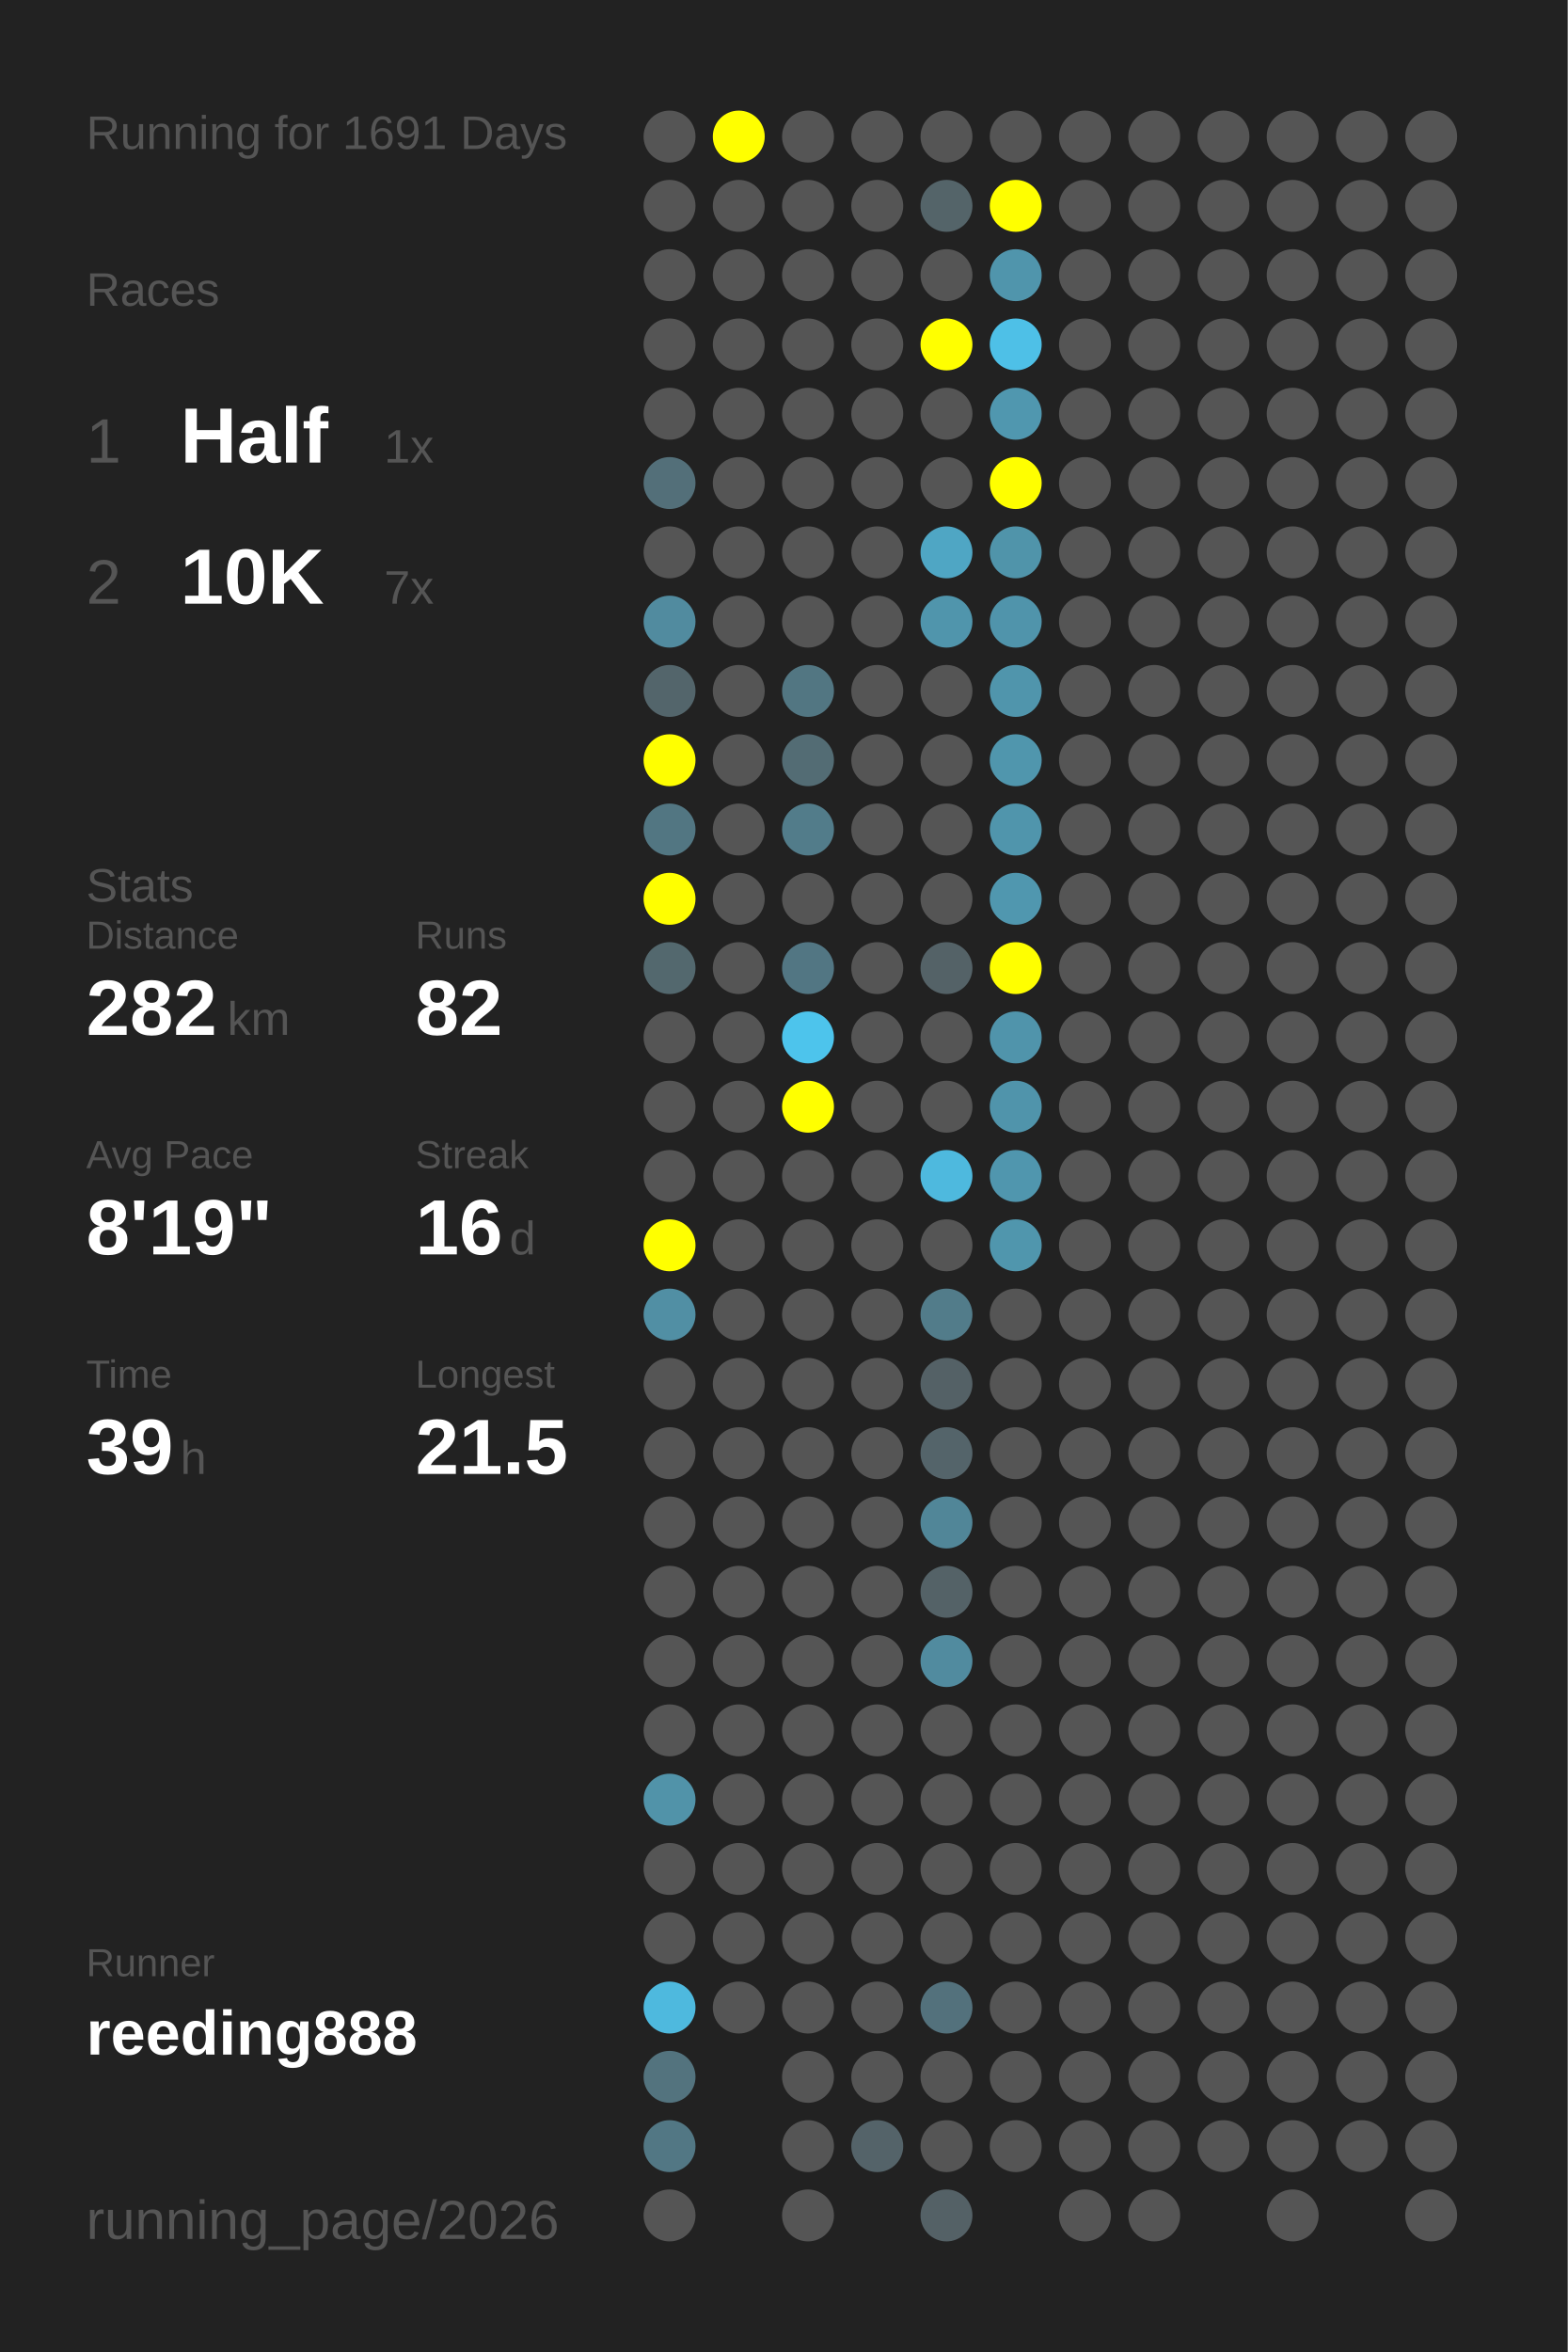
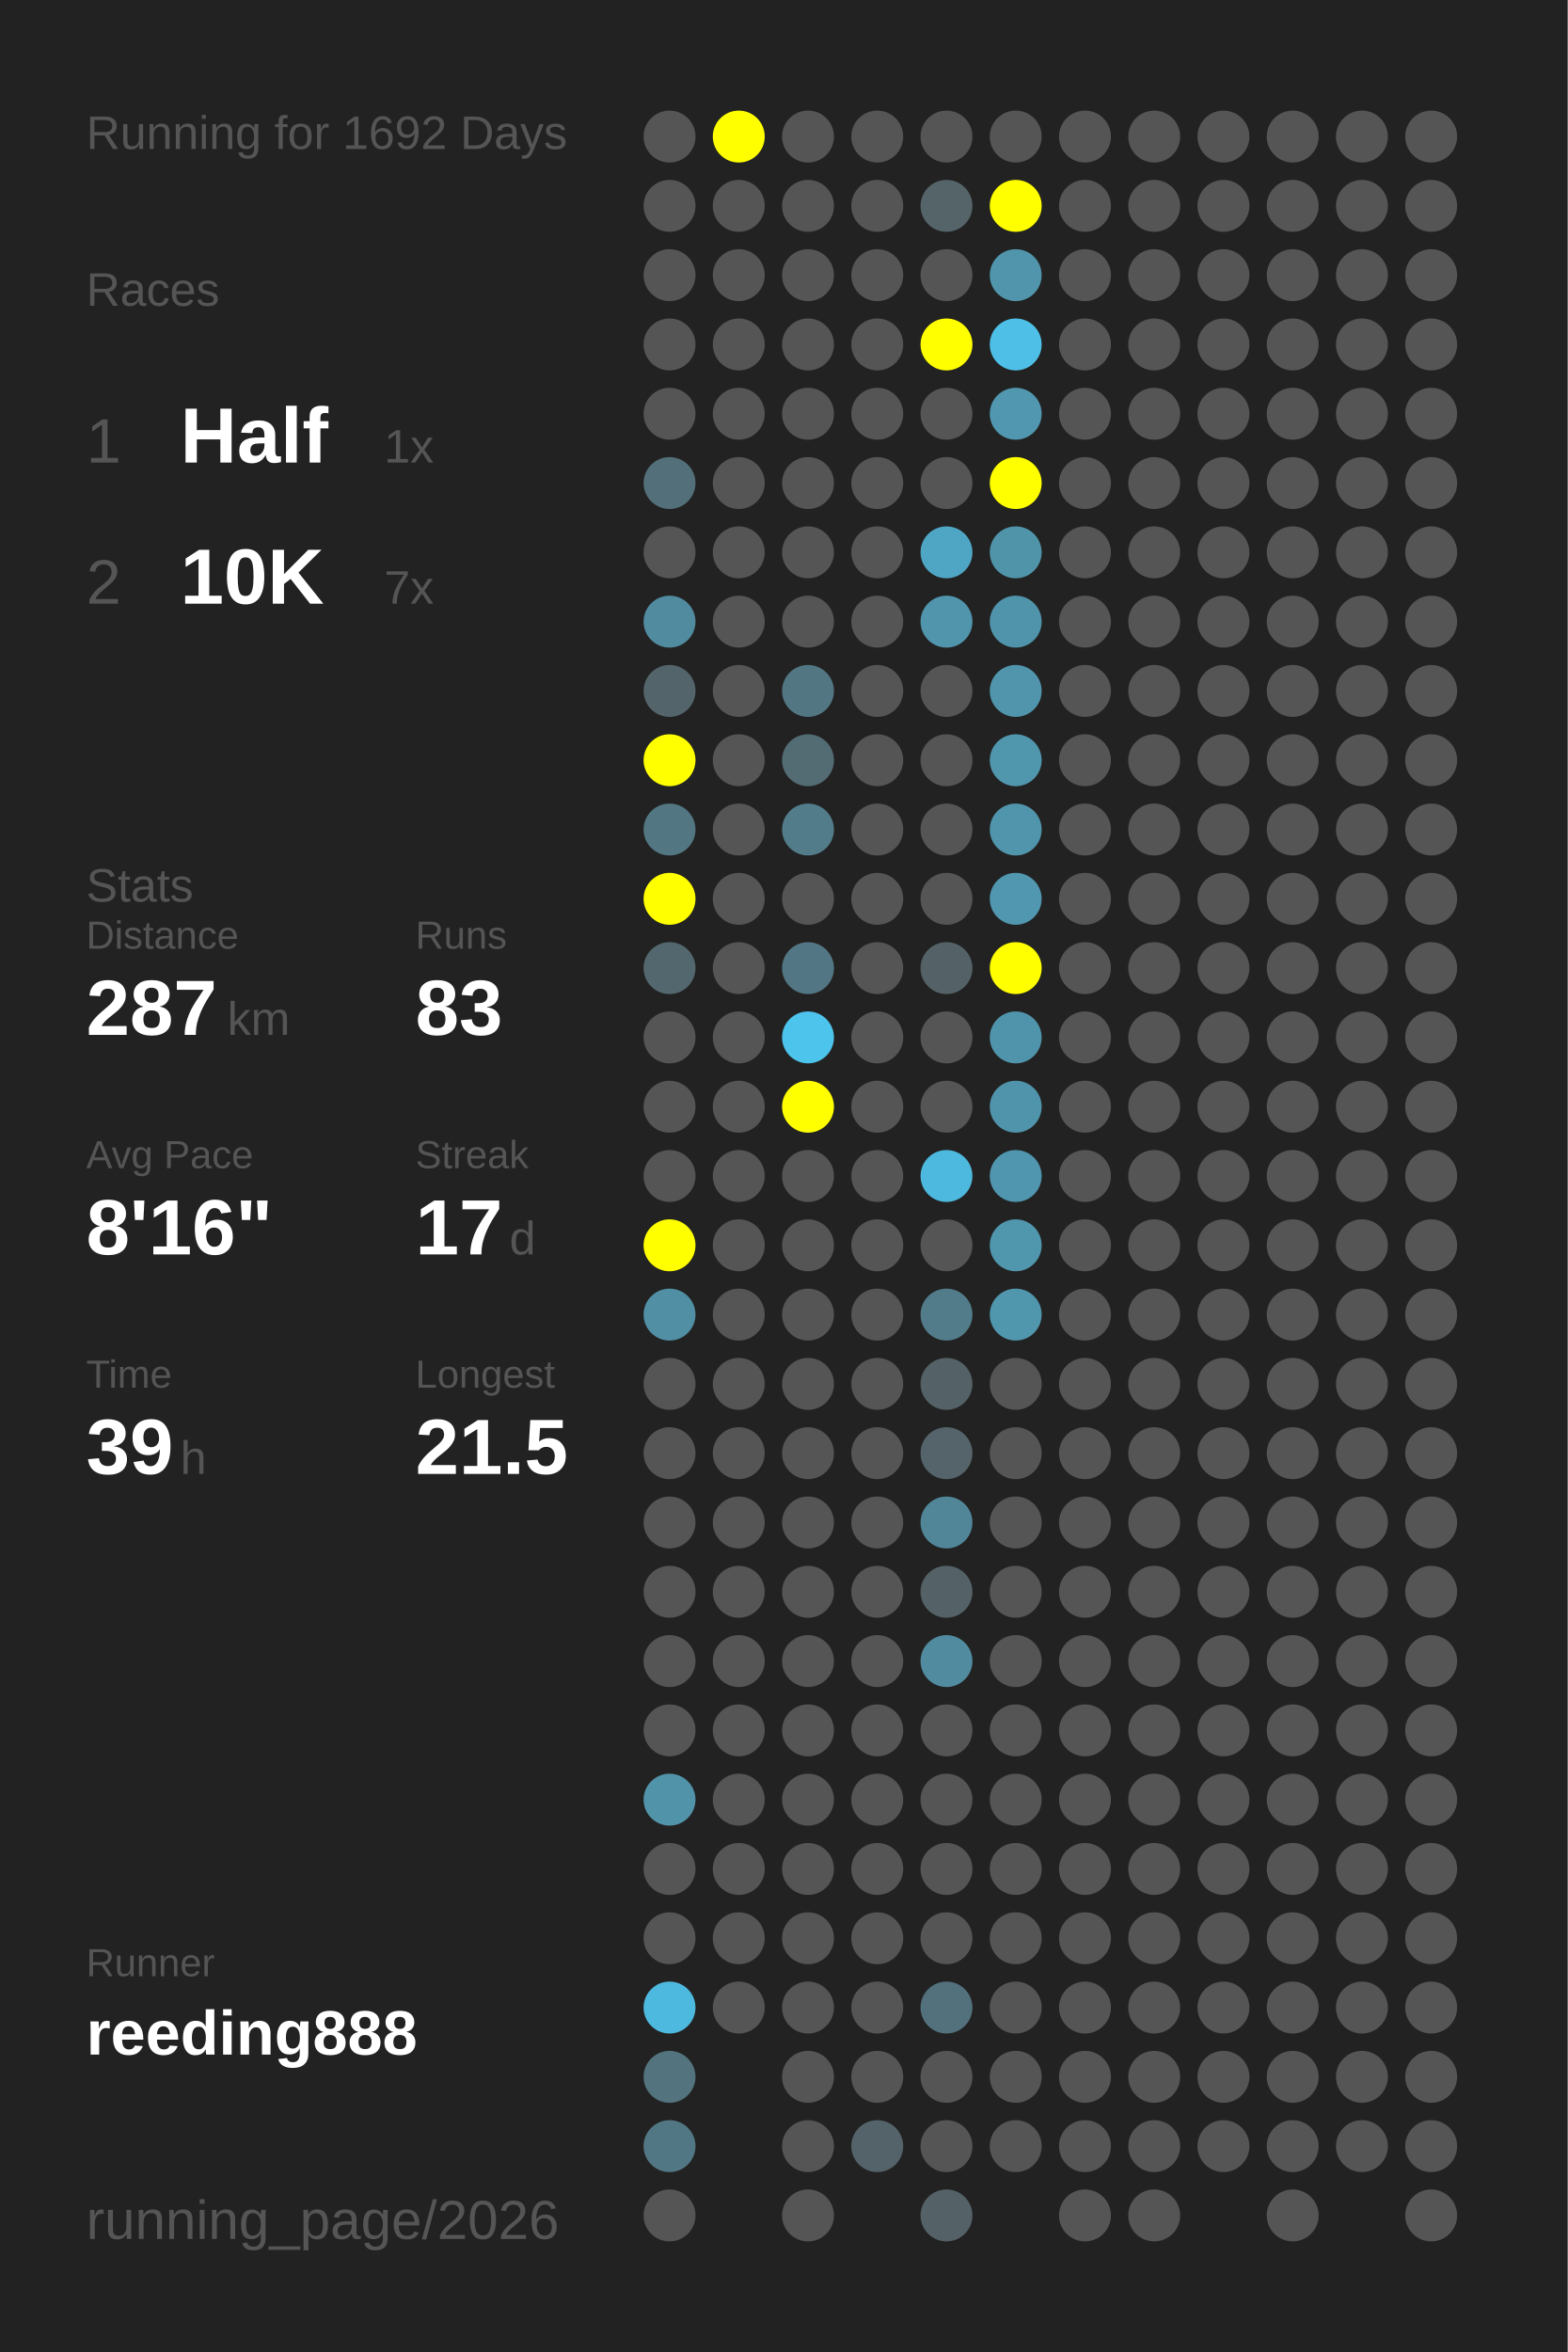
<svg xmlns="http://www.w3.org/2000/svg" baseProfile="full" height="300mm" version="1.1" viewBox="0,0,200,300" width="200mm">
  <defs />
  <rect fill="#222222" height="300" width="200" x="0" y="0" />
-   <text fill="#555555" style="font-size:6px; font-family:Arial;" x="11" y="19">Running for 1691 Days</text>
+   <text fill="#555555" style="font-size:6px; font-family:Arial;" x="11" y="19">Running for 1692 Days</text>
  <text fill="#555555" style="font-size:6px; font-family:Arial;" x="11" y="39">Races</text>
  <text fill="#555555" style="font-size:8px; font-family:Arial;" x="11" y="59">1</text>
  <text fill="#FFFFFF" style="font-size:10px; font-family:Arial; font-weight:bold;" x="23" y="59">Half</text>
  <text fill="#555555" style="font-size:6px; font-family:Arial;" x="49" y="59">1x</text>
  <text fill="#555555" style="font-size:8px; font-family:Arial;" x="11" y="77">2</text>
  <text fill="#FFFFFF" style="font-size:10px; font-family:Arial; font-weight:bold;" x="23" y="77">10K</text>
  <text fill="#555555" style="font-size:6px; font-family:Arial;" x="49" y="77">7x</text>
  <text fill="#555555" style="font-size:6px; font-family:Arial;" x="11" y="115">Stats</text>
  <text fill="#555555" style="font-size:5px; font-family:Arial;" x="11" y="121">Distance</text>
-   <text fill="#FFFFFF" style="font-size:10px; font-family:Arial; font-weight:bold;" x="11" y="132">282</text>
+   <text fill="#FFFFFF" style="font-size:10px; font-family:Arial; font-weight:bold;" x="11" y="132">287</text>
  <text fill="#555555" style="font-size:6px; font-family:Arial;" x="29" y="132">km</text>
  <text fill="#555555" style="font-size:5px; font-family:Arial;" x="53" y="121">Runs</text>
-   <text fill="#FFFFFF" style="font-size:10px; font-family:Arial; font-weight:bold;" x="53" y="132">82</text>
+   <text fill="#FFFFFF" style="font-size:10px; font-family:Arial; font-weight:bold;" x="53" y="132">83</text>
  <text fill="#555555" style="font-size:5px; font-family:Arial;" x="11" y="149">Avg Pace</text>
-   <text fill="#FFFFFF" style="font-size:10px; font-family:Arial; font-weight:bold;" x="11" y="160">8'19"</text>
+   <text fill="#FFFFFF" style="font-size:10px; font-family:Arial; font-weight:bold;" x="11" y="160">8'16"</text>
  <text fill="#555555" style="font-size:5px; font-family:Arial;" x="53" y="149">Streak</text>
-   <text fill="#FFFFFF" style="font-size:10px; font-family:Arial; font-weight:bold;" x="53" y="160">16</text>
+   <text fill="#FFFFFF" style="font-size:10px; font-family:Arial; font-weight:bold;" x="53" y="160">17</text>
  <text fill="#555555" style="font-size:6px; font-family:Arial;" x="65" y="160">d</text>
  <text fill="#555555" style="font-size:5px; font-family:Arial;" x="11" y="177">Time</text>
  <text fill="#FFFFFF" style="font-size:10px; font-family:Arial; font-weight:bold;" x="11" y="188">39</text>
  <text fill="#555555" style="font-size:6px; font-family:Arial;" x="23" y="188">h</text>
  <text fill="#555555" style="font-size:5px; font-family:Arial;" x="53" y="177">Longest</text>
  <text fill="#FFFFFF" style="font-size:10px; font-family:Arial; font-weight:bold;" x="53" y="188">21.5</text>
  <text fill="#555555" style="font-size:5px; font-family:Arial;" x="11" y="252.065">Runner</text>
  <text fill="#FFFFFF" style="font-size:8px; font-family:Arial; font-weight:bold;" x="11" y="262.065">reeding888</text>
  <text fill="#555555" style="font-size:7px; font-family:Arial;" x="11" y="285.581">running_page/2026</text>
  <circle cx="85.417" cy="17.419" fill="#555555" r="3.312" />
  <circle cx="85.417" cy="26.258" fill="#555555" r="3.312" />
  <circle cx="85.417" cy="35.097" fill="#555555" r="3.312" />
  <circle cx="85.417" cy="43.935" fill="#555555" r="3.312" />
  <circle cx="85.417" cy="52.774" fill="#555555" r="3.312" />
  <circle cx="85.417" cy="61.613" fill="#536f79" r="3.312" />
  <circle cx="85.417" cy="70.452" fill="#555555" r="3.312" />
  <circle cx="85.417" cy="79.29" fill="#518b9f" r="3.312" />
  <circle cx="85.417" cy="88.129" fill="#53656b" r="3.312" />
  <circle cx="85.417" cy="96.968" fill="#FFFF00" r="3.312" />
  <circle cx="85.417" cy="105.806" fill="#527682" r="3.312" />
  <circle cx="85.417" cy="114.645" fill="#FFFF00" r="3.312" />
  <circle cx="85.417" cy="123.484" fill="#53686e" r="3.312" />
  <circle cx="85.417" cy="132.323" fill="#555555" r="3.312" />
  <circle cx="85.417" cy="141.161" fill="#555555" r="3.312" />
  <circle cx="85.417" cy="150" fill="#555555" r="3.312" />
  <circle cx="85.417" cy="158.839" fill="#FFFF00" r="3.312" />
  <circle cx="85.417" cy="167.677" fill="#518fa4" r="3.312" />
  <circle cx="85.417" cy="176.516" fill="#555555" r="3.312" />
  <circle cx="85.417" cy="185.355" fill="#555555" r="3.312" />
  <circle cx="85.417" cy="194.194" fill="#555555" r="3.312" />
  <circle cx="85.417" cy="203.032" fill="#555555" r="3.312" />
  <circle cx="85.417" cy="211.871" fill="#555555" r="3.312" />
  <circle cx="85.417" cy="220.71" fill="#555555" r="3.312" />
  <circle cx="85.417" cy="229.548" fill="#5193a9" r="3.312" />
  <circle cx="85.417" cy="238.387" fill="#555555" r="3.312" />
  <circle cx="85.417" cy="247.226" fill="#555555" r="3.312" />
  <circle cx="85.417" cy="256.065" fill="#4eb9de" r="3.312" />
  <circle cx="85.417" cy="264.903" fill="#53737e" r="3.312" />
  <circle cx="85.417" cy="273.742" fill="#527784" r="3.312" />
  <circle cx="85.417" cy="282.581" fill="#555555" r="3.312" />
  <circle cx="94.25" cy="17.419" fill="#FFFF00" r="3.312" />
  <circle cx="94.25" cy="26.258" fill="#555555" r="3.312" />
  <circle cx="94.25" cy="35.097" fill="#555555" r="3.312" />
  <circle cx="94.25" cy="43.935" fill="#555555" r="3.312" />
  <circle cx="94.25" cy="52.774" fill="#555555" r="3.312" />
  <circle cx="94.25" cy="61.613" fill="#555555" r="3.312" />
  <circle cx="94.25" cy="70.452" fill="#555555" r="3.312" />
  <circle cx="94.25" cy="79.29" fill="#555555" r="3.312" />
  <circle cx="94.25" cy="88.129" fill="#555555" r="3.312" />
  <circle cx="94.25" cy="96.968" fill="#555555" r="3.312" />
  <circle cx="94.25" cy="105.806" fill="#555555" r="3.312" />
  <circle cx="94.25" cy="114.645" fill="#555555" r="3.312" />
  <circle cx="94.25" cy="123.484" fill="#555555" r="3.312" />
  <circle cx="94.25" cy="132.323" fill="#555555" r="3.312" />
  <circle cx="94.25" cy="141.161" fill="#555555" r="3.312" />
  <circle cx="94.25" cy="150" fill="#555555" r="3.312" />
  <circle cx="94.25" cy="158.839" fill="#555555" r="3.312" />
  <circle cx="94.25" cy="167.677" fill="#555555" r="3.312" />
  <circle cx="94.25" cy="176.516" fill="#555555" r="3.312" />
  <circle cx="94.25" cy="185.355" fill="#555555" r="3.312" />
  <circle cx="94.25" cy="194.194" fill="#555555" r="3.312" />
  <circle cx="94.25" cy="203.032" fill="#555555" r="3.312" />
  <circle cx="94.25" cy="211.871" fill="#555555" r="3.312" />
  <circle cx="94.25" cy="220.71" fill="#555555" r="3.312" />
  <circle cx="94.25" cy="229.548" fill="#555555" r="3.312" />
  <circle cx="94.25" cy="238.387" fill="#555555" r="3.312" />
  <circle cx="94.25" cy="247.226" fill="#555555" r="3.312" />
  <circle cx="94.25" cy="256.065" fill="#555555" r="3.312" />
  <circle cx="103.083" cy="17.419" fill="#555555" r="3.312" />
  <circle cx="103.083" cy="26.258" fill="#555555" r="3.312" />
  <circle cx="103.083" cy="35.097" fill="#555555" r="3.312" />
  <circle cx="103.083" cy="43.935" fill="#555555" r="3.312" />
  <circle cx="103.083" cy="52.774" fill="#555555" r="3.312" />
  <circle cx="103.083" cy="61.613" fill="#555555" r="3.312" />
  <circle cx="103.083" cy="70.452" fill="#555555" r="3.312" />
  <circle cx="103.083" cy="79.29" fill="#555555" r="3.312" />
  <circle cx="103.083" cy="88.129" fill="#527682" r="3.312" />
  <circle cx="103.083" cy="96.968" fill="#536c74" r="3.312" />
  <circle cx="103.083" cy="105.806" fill="#527c8a" r="3.312" />
  <circle cx="103.083" cy="114.645" fill="#555555" r="3.312" />
  <circle cx="103.083" cy="123.484" fill="#527683" r="3.312" />
  <circle cx="103.083" cy="132.323" fill="#4dc4ec" r="3.312" />
  <circle cx="103.083" cy="141.161" fill="#FFFF00" r="3.312" />
  <circle cx="103.083" cy="150" fill="#555555" r="3.312" />
  <circle cx="103.083" cy="158.839" fill="#555555" r="3.312" />
  <circle cx="103.083" cy="167.677" fill="#555555" r="3.312" />
  <circle cx="103.083" cy="176.516" fill="#555555" r="3.312" />
  <circle cx="103.083" cy="185.355" fill="#555555" r="3.312" />
  <circle cx="103.083" cy="194.194" fill="#555555" r="3.312" />
  <circle cx="103.083" cy="203.032" fill="#555555" r="3.312" />
  <circle cx="103.083" cy="211.871" fill="#555555" r="3.312" />
  <circle cx="103.083" cy="220.71" fill="#555555" r="3.312" />
  <circle cx="103.083" cy="229.548" fill="#555555" r="3.312" />
  <circle cx="103.083" cy="238.387" fill="#555555" r="3.312" />
  <circle cx="103.083" cy="247.226" fill="#555555" r="3.312" />
  <circle cx="103.083" cy="256.065" fill="#555555" r="3.312" />
  <circle cx="103.083" cy="264.903" fill="#555555" r="3.312" />
  <circle cx="103.083" cy="273.742" fill="#555555" r="3.312" />
  <circle cx="103.083" cy="282.581" fill="#555555" r="3.312" />
  <circle cx="111.917" cy="17.419" fill="#555555" r="3.312" />
  <circle cx="111.917" cy="26.258" fill="#555555" r="3.312" />
  <circle cx="111.917" cy="35.097" fill="#555555" r="3.312" />
  <circle cx="111.917" cy="43.935" fill="#555555" r="3.312" />
  <circle cx="111.917" cy="52.774" fill="#555555" r="3.312" />
  <circle cx="111.917" cy="61.613" fill="#555555" r="3.312" />
  <circle cx="111.917" cy="70.452" fill="#555555" r="3.312" />
  <circle cx="111.917" cy="79.29" fill="#555555" r="3.312" />
  <circle cx="111.917" cy="88.129" fill="#555555" r="3.312" />
  <circle cx="111.917" cy="96.968" fill="#555555" r="3.312" />
  <circle cx="111.917" cy="105.806" fill="#555555" r="3.312" />
  <circle cx="111.917" cy="114.645" fill="#555555" r="3.312" />
  <circle cx="111.917" cy="123.484" fill="#555555" r="3.312" />
  <circle cx="111.917" cy="132.323" fill="#555555" r="3.312" />
  <circle cx="111.917" cy="141.161" fill="#555555" r="3.312" />
  <circle cx="111.917" cy="150" fill="#555555" r="3.312" />
  <circle cx="111.917" cy="158.839" fill="#555555" r="3.312" />
  <circle cx="111.917" cy="167.677" fill="#555555" r="3.312" />
  <circle cx="111.917" cy="176.516" fill="#555555" r="3.312" />
  <circle cx="111.917" cy="185.355" fill="#555555" r="3.312" />
  <circle cx="111.917" cy="194.194" fill="#555555" r="3.312" />
  <circle cx="111.917" cy="203.032" fill="#555555" r="3.312" />
  <circle cx="111.917" cy="211.871" fill="#555555" r="3.312" />
  <circle cx="111.917" cy="220.71" fill="#555555" r="3.312" />
  <circle cx="111.917" cy="229.548" fill="#555555" r="3.312" />
  <circle cx="111.917" cy="238.387" fill="#555555" r="3.312" />
  <circle cx="111.917" cy="247.226" fill="#555555" r="3.312" />
  <circle cx="111.917" cy="256.065" fill="#555555" r="3.312" />
  <circle cx="111.917" cy="264.903" fill="#555555" r="3.312" />
  <circle cx="111.917" cy="273.742" fill="#546369" r="3.312" />
  <circle cx="120.75" cy="17.419" fill="#555555" r="3.312" />
  <circle cx="120.75" cy="26.258" fill="#546469" r="3.312" />
  <circle cx="120.75" cy="35.097" fill="#555555" r="3.312" />
  <circle cx="120.75" cy="43.935" fill="#FFFF00" r="3.312" />
  <circle cx="120.75" cy="52.774" fill="#555555" r="3.312" />
  <circle cx="120.75" cy="61.613" fill="#555555" r="3.312" />
  <circle cx="120.75" cy="70.452" fill="#4fa6c4" r="3.312" />
  <circle cx="120.75" cy="79.29" fill="#5095ac" r="3.312" />
  <circle cx="120.75" cy="88.129" fill="#555555" r="3.312" />
  <circle cx="120.75" cy="96.968" fill="#555555" r="3.312" />
  <circle cx="120.75" cy="105.806" fill="#555555" r="3.312" />
  <circle cx="120.75" cy="114.645" fill="#555555" r="3.312" />
  <circle cx="120.75" cy="123.484" fill="#546267" r="3.312" />
  <circle cx="120.75" cy="132.323" fill="#555555" r="3.312" />
  <circle cx="120.75" cy="141.161" fill="#555555" r="3.312" />
  <circle cx="120.75" cy="150" fill="#4eb9de" r="3.312" />
  <circle cx="120.75" cy="158.839" fill="#555555" r="3.312" />
  <circle cx="120.75" cy="167.677" fill="#527c8a" r="3.312" />
  <circle cx="120.75" cy="176.516" fill="#546166" r="3.312" />
  <circle cx="120.75" cy="185.355" fill="#54646a" r="3.312" />
  <circle cx="120.75" cy="194.194" fill="#518698" r="3.312" />
  <circle cx="120.75" cy="203.032" fill="#546267" r="3.312" />
  <circle cx="120.75" cy="211.871" fill="#518b9f" r="3.312" />
  <circle cx="120.75" cy="220.71" fill="#555555" r="3.312" />
  <circle cx="120.75" cy="229.548" fill="#555555" r="3.312" />
  <circle cx="120.75" cy="238.387" fill="#555555" r="3.312" />
  <circle cx="120.75" cy="247.226" fill="#555555" r="3.312" />
  <circle cx="120.75" cy="256.065" fill="#53717c" r="3.312" />
  <circle cx="120.75" cy="264.903" fill="#555555" r="3.312" />
  <circle cx="120.75" cy="273.742" fill="#555555" r="3.312" />
  <circle cx="120.75" cy="282.581" fill="#546166" r="3.312" />
  <circle cx="129.583" cy="17.419" fill="#555555" r="3.312" />
  <circle cx="129.583" cy="26.258" fill="#FFFF00" r="3.312" />
  <circle cx="129.583" cy="35.097" fill="#5095ac" r="3.312" />
  <circle cx="129.583" cy="43.935" fill="#4ec0e7" r="3.312" />
  <circle cx="129.583" cy="52.774" fill="#5097af" r="3.312" />
  <circle cx="129.583" cy="61.613" fill="#FFFF00" r="3.312" />
  <circle cx="129.583" cy="70.452" fill="#5094aa" r="3.312" />
  <circle cx="129.583" cy="79.29" fill="#5094ab" r="3.312" />
  <circle cx="129.583" cy="88.129" fill="#5095ac" r="3.312" />
  <circle cx="129.583" cy="96.968" fill="#5096ad" r="3.312" />
  <circle cx="129.583" cy="105.806" fill="#5095ac" r="3.312" />
  <circle cx="129.583" cy="114.645" fill="#5097af" r="3.312" />
  <circle cx="129.583" cy="123.484" fill="#FFFF00" r="3.312" />
  <circle cx="129.583" cy="132.323" fill="#5094ab" r="3.312" />
  <circle cx="129.583" cy="141.161" fill="#5094ab" r="3.312" />
  <circle cx="129.583" cy="150" fill="#5096ae" r="3.312" />
  <circle cx="129.583" cy="158.839" fill="#5096ad" r="3.312" />
-   <circle cx="129.583" cy="167.677" fill="#555555" r="3.312" />
+   <circle cx="129.583" cy="167.677" fill="#5096ad" r="3.312" />
  <circle cx="129.583" cy="176.516" fill="#555555" r="3.312" />
  <circle cx="129.583" cy="185.355" fill="#555555" r="3.312" />
  <circle cx="129.583" cy="194.194" fill="#555555" r="3.312" />
  <circle cx="129.583" cy="203.032" fill="#555555" r="3.312" />
  <circle cx="129.583" cy="211.871" fill="#555555" r="3.312" />
  <circle cx="129.583" cy="220.71" fill="#555555" r="3.312" />
  <circle cx="129.583" cy="229.548" fill="#555555" r="3.312" />
  <circle cx="129.583" cy="238.387" fill="#555555" r="3.312" />
  <circle cx="129.583" cy="247.226" fill="#555555" r="3.312" />
  <circle cx="129.583" cy="256.065" fill="#555555" r="3.312" />
  <circle cx="129.583" cy="264.903" fill="#555555" r="3.312" />
  <circle cx="129.583" cy="273.742" fill="#555555" r="3.312" />
  <circle cx="138.417" cy="17.419" fill="#555555" r="3.312" />
  <circle cx="138.417" cy="26.258" fill="#555555" r="3.312" />
  <circle cx="138.417" cy="35.097" fill="#555555" r="3.312" />
  <circle cx="138.417" cy="43.935" fill="#555555" r="3.312" />
  <circle cx="138.417" cy="52.774" fill="#555555" r="3.312" />
  <circle cx="138.417" cy="61.613" fill="#555555" r="3.312" />
  <circle cx="138.417" cy="70.452" fill="#555555" r="3.312" />
  <circle cx="138.417" cy="79.29" fill="#555555" r="3.312" />
  <circle cx="138.417" cy="88.129" fill="#555555" r="3.312" />
  <circle cx="138.417" cy="96.968" fill="#555555" r="3.312" />
  <circle cx="138.417" cy="105.806" fill="#555555" r="3.312" />
  <circle cx="138.417" cy="114.645" fill="#555555" r="3.312" />
  <circle cx="138.417" cy="123.484" fill="#555555" r="3.312" />
  <circle cx="138.417" cy="132.323" fill="#555555" r="3.312" />
  <circle cx="138.417" cy="141.161" fill="#555555" r="3.312" />
  <circle cx="138.417" cy="150" fill="#555555" r="3.312" />
  <circle cx="138.417" cy="158.839" fill="#555555" r="3.312" />
  <circle cx="138.417" cy="167.677" fill="#555555" r="3.312" />
  <circle cx="138.417" cy="176.516" fill="#555555" r="3.312" />
  <circle cx="138.417" cy="185.355" fill="#555555" r="3.312" />
  <circle cx="138.417" cy="194.194" fill="#555555" r="3.312" />
  <circle cx="138.417" cy="203.032" fill="#555555" r="3.312" />
  <circle cx="138.417" cy="211.871" fill="#555555" r="3.312" />
  <circle cx="138.417" cy="220.71" fill="#555555" r="3.312" />
  <circle cx="138.417" cy="229.548" fill="#555555" r="3.312" />
  <circle cx="138.417" cy="238.387" fill="#555555" r="3.312" />
  <circle cx="138.417" cy="247.226" fill="#555555" r="3.312" />
  <circle cx="138.417" cy="256.065" fill="#555555" r="3.312" />
  <circle cx="138.417" cy="264.903" fill="#555555" r="3.312" />
  <circle cx="138.417" cy="273.742" fill="#555555" r="3.312" />
  <circle cx="138.417" cy="282.581" fill="#555555" r="3.312" />
  <circle cx="147.25" cy="17.419" fill="#555555" r="3.312" />
  <circle cx="147.25" cy="26.258" fill="#555555" r="3.312" />
  <circle cx="147.25" cy="35.097" fill="#555555" r="3.312" />
  <circle cx="147.25" cy="43.935" fill="#555555" r="3.312" />
  <circle cx="147.25" cy="52.774" fill="#555555" r="3.312" />
  <circle cx="147.25" cy="61.613" fill="#555555" r="3.312" />
  <circle cx="147.25" cy="70.452" fill="#555555" r="3.312" />
  <circle cx="147.25" cy="79.29" fill="#555555" r="3.312" />
  <circle cx="147.25" cy="88.129" fill="#555555" r="3.312" />
  <circle cx="147.25" cy="96.968" fill="#555555" r="3.312" />
  <circle cx="147.25" cy="105.806" fill="#555555" r="3.312" />
  <circle cx="147.25" cy="114.645" fill="#555555" r="3.312" />
  <circle cx="147.25" cy="123.484" fill="#555555" r="3.312" />
  <circle cx="147.25" cy="132.323" fill="#555555" r="3.312" />
  <circle cx="147.25" cy="141.161" fill="#555555" r="3.312" />
  <circle cx="147.25" cy="150" fill="#555555" r="3.312" />
  <circle cx="147.25" cy="158.839" fill="#555555" r="3.312" />
  <circle cx="147.25" cy="167.677" fill="#555555" r="3.312" />
  <circle cx="147.25" cy="176.516" fill="#555555" r="3.312" />
  <circle cx="147.25" cy="185.355" fill="#555555" r="3.312" />
  <circle cx="147.25" cy="194.194" fill="#555555" r="3.312" />
  <circle cx="147.25" cy="203.032" fill="#555555" r="3.312" />
  <circle cx="147.25" cy="211.871" fill="#555555" r="3.312" />
  <circle cx="147.25" cy="220.71" fill="#555555" r="3.312" />
  <circle cx="147.25" cy="229.548" fill="#555555" r="3.312" />
  <circle cx="147.25" cy="238.387" fill="#555555" r="3.312" />
  <circle cx="147.25" cy="247.226" fill="#555555" r="3.312" />
  <circle cx="147.25" cy="256.065" fill="#555555" r="3.312" />
  <circle cx="147.25" cy="264.903" fill="#555555" r="3.312" />
  <circle cx="147.25" cy="273.742" fill="#555555" r="3.312" />
  <circle cx="147.25" cy="282.581" fill="#555555" r="3.312" />
  <circle cx="156.083" cy="17.419" fill="#555555" r="3.312" />
  <circle cx="156.083" cy="26.258" fill="#555555" r="3.312" />
  <circle cx="156.083" cy="35.097" fill="#555555" r="3.312" />
  <circle cx="156.083" cy="43.935" fill="#555555" r="3.312" />
  <circle cx="156.083" cy="52.774" fill="#555555" r="3.312" />
  <circle cx="156.083" cy="61.613" fill="#555555" r="3.312" />
  <circle cx="156.083" cy="70.452" fill="#555555" r="3.312" />
  <circle cx="156.083" cy="79.29" fill="#555555" r="3.312" />
  <circle cx="156.083" cy="88.129" fill="#555555" r="3.312" />
  <circle cx="156.083" cy="96.968" fill="#555555" r="3.312" />
  <circle cx="156.083" cy="105.806" fill="#555555" r="3.312" />
  <circle cx="156.083" cy="114.645" fill="#555555" r="3.312" />
  <circle cx="156.083" cy="123.484" fill="#555555" r="3.312" />
  <circle cx="156.083" cy="132.323" fill="#555555" r="3.312" />
  <circle cx="156.083" cy="141.161" fill="#555555" r="3.312" />
  <circle cx="156.083" cy="150" fill="#555555" r="3.312" />
  <circle cx="156.083" cy="158.839" fill="#555555" r="3.312" />
  <circle cx="156.083" cy="167.677" fill="#555555" r="3.312" />
  <circle cx="156.083" cy="176.516" fill="#555555" r="3.312" />
  <circle cx="156.083" cy="185.355" fill="#555555" r="3.312" />
  <circle cx="156.083" cy="194.194" fill="#555555" r="3.312" />
  <circle cx="156.083" cy="203.032" fill="#555555" r="3.312" />
  <circle cx="156.083" cy="211.871" fill="#555555" r="3.312" />
  <circle cx="156.083" cy="220.71" fill="#555555" r="3.312" />
  <circle cx="156.083" cy="229.548" fill="#555555" r="3.312" />
  <circle cx="156.083" cy="238.387" fill="#555555" r="3.312" />
  <circle cx="156.083" cy="247.226" fill="#555555" r="3.312" />
  <circle cx="156.083" cy="256.065" fill="#555555" r="3.312" />
  <circle cx="156.083" cy="264.903" fill="#555555" r="3.312" />
  <circle cx="156.083" cy="273.742" fill="#555555" r="3.312" />
  <circle cx="164.917" cy="17.419" fill="#555555" r="3.312" />
  <circle cx="164.917" cy="26.258" fill="#555555" r="3.312" />
  <circle cx="164.917" cy="35.097" fill="#555555" r="3.312" />
  <circle cx="164.917" cy="43.935" fill="#555555" r="3.312" />
  <circle cx="164.917" cy="52.774" fill="#555555" r="3.312" />
  <circle cx="164.917" cy="61.613" fill="#555555" r="3.312" />
  <circle cx="164.917" cy="70.452" fill="#555555" r="3.312" />
  <circle cx="164.917" cy="79.29" fill="#555555" r="3.312" />
  <circle cx="164.917" cy="88.129" fill="#555555" r="3.312" />
  <circle cx="164.917" cy="96.968" fill="#555555" r="3.312" />
  <circle cx="164.917" cy="105.806" fill="#555555" r="3.312" />
  <circle cx="164.917" cy="114.645" fill="#555555" r="3.312" />
  <circle cx="164.917" cy="123.484" fill="#555555" r="3.312" />
  <circle cx="164.917" cy="132.323" fill="#555555" r="3.312" />
  <circle cx="164.917" cy="141.161" fill="#555555" r="3.312" />
  <circle cx="164.917" cy="150" fill="#555555" r="3.312" />
  <circle cx="164.917" cy="158.839" fill="#555555" r="3.312" />
  <circle cx="164.917" cy="167.677" fill="#555555" r="3.312" />
  <circle cx="164.917" cy="176.516" fill="#555555" r="3.312" />
  <circle cx="164.917" cy="185.355" fill="#555555" r="3.312" />
  <circle cx="164.917" cy="194.194" fill="#555555" r="3.312" />
  <circle cx="164.917" cy="203.032" fill="#555555" r="3.312" />
  <circle cx="164.917" cy="211.871" fill="#555555" r="3.312" />
  <circle cx="164.917" cy="220.71" fill="#555555" r="3.312" />
  <circle cx="164.917" cy="229.548" fill="#555555" r="3.312" />
  <circle cx="164.917" cy="238.387" fill="#555555" r="3.312" />
  <circle cx="164.917" cy="247.226" fill="#555555" r="3.312" />
  <circle cx="164.917" cy="256.065" fill="#555555" r="3.312" />
  <circle cx="164.917" cy="264.903" fill="#555555" r="3.312" />
  <circle cx="164.917" cy="273.742" fill="#555555" r="3.312" />
  <circle cx="164.917" cy="282.581" fill="#555555" r="3.312" />
  <circle cx="173.75" cy="17.419" fill="#555555" r="3.312" />
  <circle cx="173.75" cy="26.258" fill="#555555" r="3.312" />
  <circle cx="173.75" cy="35.097" fill="#555555" r="3.312" />
  <circle cx="173.75" cy="43.935" fill="#555555" r="3.312" />
  <circle cx="173.75" cy="52.774" fill="#555555" r="3.312" />
  <circle cx="173.75" cy="61.613" fill="#555555" r="3.312" />
  <circle cx="173.75" cy="70.452" fill="#555555" r="3.312" />
  <circle cx="173.75" cy="79.29" fill="#555555" r="3.312" />
  <circle cx="173.75" cy="88.129" fill="#555555" r="3.312" />
  <circle cx="173.75" cy="96.968" fill="#555555" r="3.312" />
  <circle cx="173.75" cy="105.806" fill="#555555" r="3.312" />
  <circle cx="173.75" cy="114.645" fill="#555555" r="3.312" />
  <circle cx="173.75" cy="123.484" fill="#555555" r="3.312" />
  <circle cx="173.75" cy="132.323" fill="#555555" r="3.312" />
  <circle cx="173.75" cy="141.161" fill="#555555" r="3.312" />
  <circle cx="173.75" cy="150" fill="#555555" r="3.312" />
  <circle cx="173.75" cy="158.839" fill="#555555" r="3.312" />
  <circle cx="173.75" cy="167.677" fill="#555555" r="3.312" />
  <circle cx="173.75" cy="176.516" fill="#555555" r="3.312" />
  <circle cx="173.75" cy="185.355" fill="#555555" r="3.312" />
  <circle cx="173.75" cy="194.194" fill="#555555" r="3.312" />
  <circle cx="173.75" cy="203.032" fill="#555555" r="3.312" />
  <circle cx="173.75" cy="211.871" fill="#555555" r="3.312" />
  <circle cx="173.75" cy="220.71" fill="#555555" r="3.312" />
  <circle cx="173.75" cy="229.548" fill="#555555" r="3.312" />
  <circle cx="173.75" cy="238.387" fill="#555555" r="3.312" />
  <circle cx="173.75" cy="247.226" fill="#555555" r="3.312" />
  <circle cx="173.75" cy="256.065" fill="#555555" r="3.312" />
  <circle cx="173.75" cy="264.903" fill="#555555" r="3.312" />
  <circle cx="173.75" cy="273.742" fill="#555555" r="3.312" />
  <circle cx="182.583" cy="17.419" fill="#555555" r="3.312" />
  <circle cx="182.583" cy="26.258" fill="#555555" r="3.312" />
  <circle cx="182.583" cy="35.097" fill="#555555" r="3.312" />
  <circle cx="182.583" cy="43.935" fill="#555555" r="3.312" />
  <circle cx="182.583" cy="52.774" fill="#555555" r="3.312" />
  <circle cx="182.583" cy="61.613" fill="#555555" r="3.312" />
  <circle cx="182.583" cy="70.452" fill="#555555" r="3.312" />
  <circle cx="182.583" cy="79.29" fill="#555555" r="3.312" />
  <circle cx="182.583" cy="88.129" fill="#555555" r="3.312" />
  <circle cx="182.583" cy="96.968" fill="#555555" r="3.312" />
  <circle cx="182.583" cy="105.806" fill="#555555" r="3.312" />
  <circle cx="182.583" cy="114.645" fill="#555555" r="3.312" />
  <circle cx="182.583" cy="123.484" fill="#555555" r="3.312" />
  <circle cx="182.583" cy="132.323" fill="#555555" r="3.312" />
  <circle cx="182.583" cy="141.161" fill="#555555" r="3.312" />
  <circle cx="182.583" cy="150" fill="#555555" r="3.312" />
  <circle cx="182.583" cy="158.839" fill="#555555" r="3.312" />
  <circle cx="182.583" cy="167.677" fill="#555555" r="3.312" />
  <circle cx="182.583" cy="176.516" fill="#555555" r="3.312" />
  <circle cx="182.583" cy="185.355" fill="#555555" r="3.312" />
  <circle cx="182.583" cy="194.194" fill="#555555" r="3.312" />
  <circle cx="182.583" cy="203.032" fill="#555555" r="3.312" />
  <circle cx="182.583" cy="211.871" fill="#555555" r="3.312" />
  <circle cx="182.583" cy="220.71" fill="#555555" r="3.312" />
  <circle cx="182.583" cy="229.548" fill="#555555" r="3.312" />
  <circle cx="182.583" cy="238.387" fill="#555555" r="3.312" />
  <circle cx="182.583" cy="247.226" fill="#555555" r="3.312" />
  <circle cx="182.583" cy="256.065" fill="#555555" r="3.312" />
  <circle cx="182.583" cy="264.903" fill="#555555" r="3.312" />
  <circle cx="182.583" cy="273.742" fill="#555555" r="3.312" />
  <circle cx="182.583" cy="282.581" fill="#555555" r="3.312" />
</svg>
